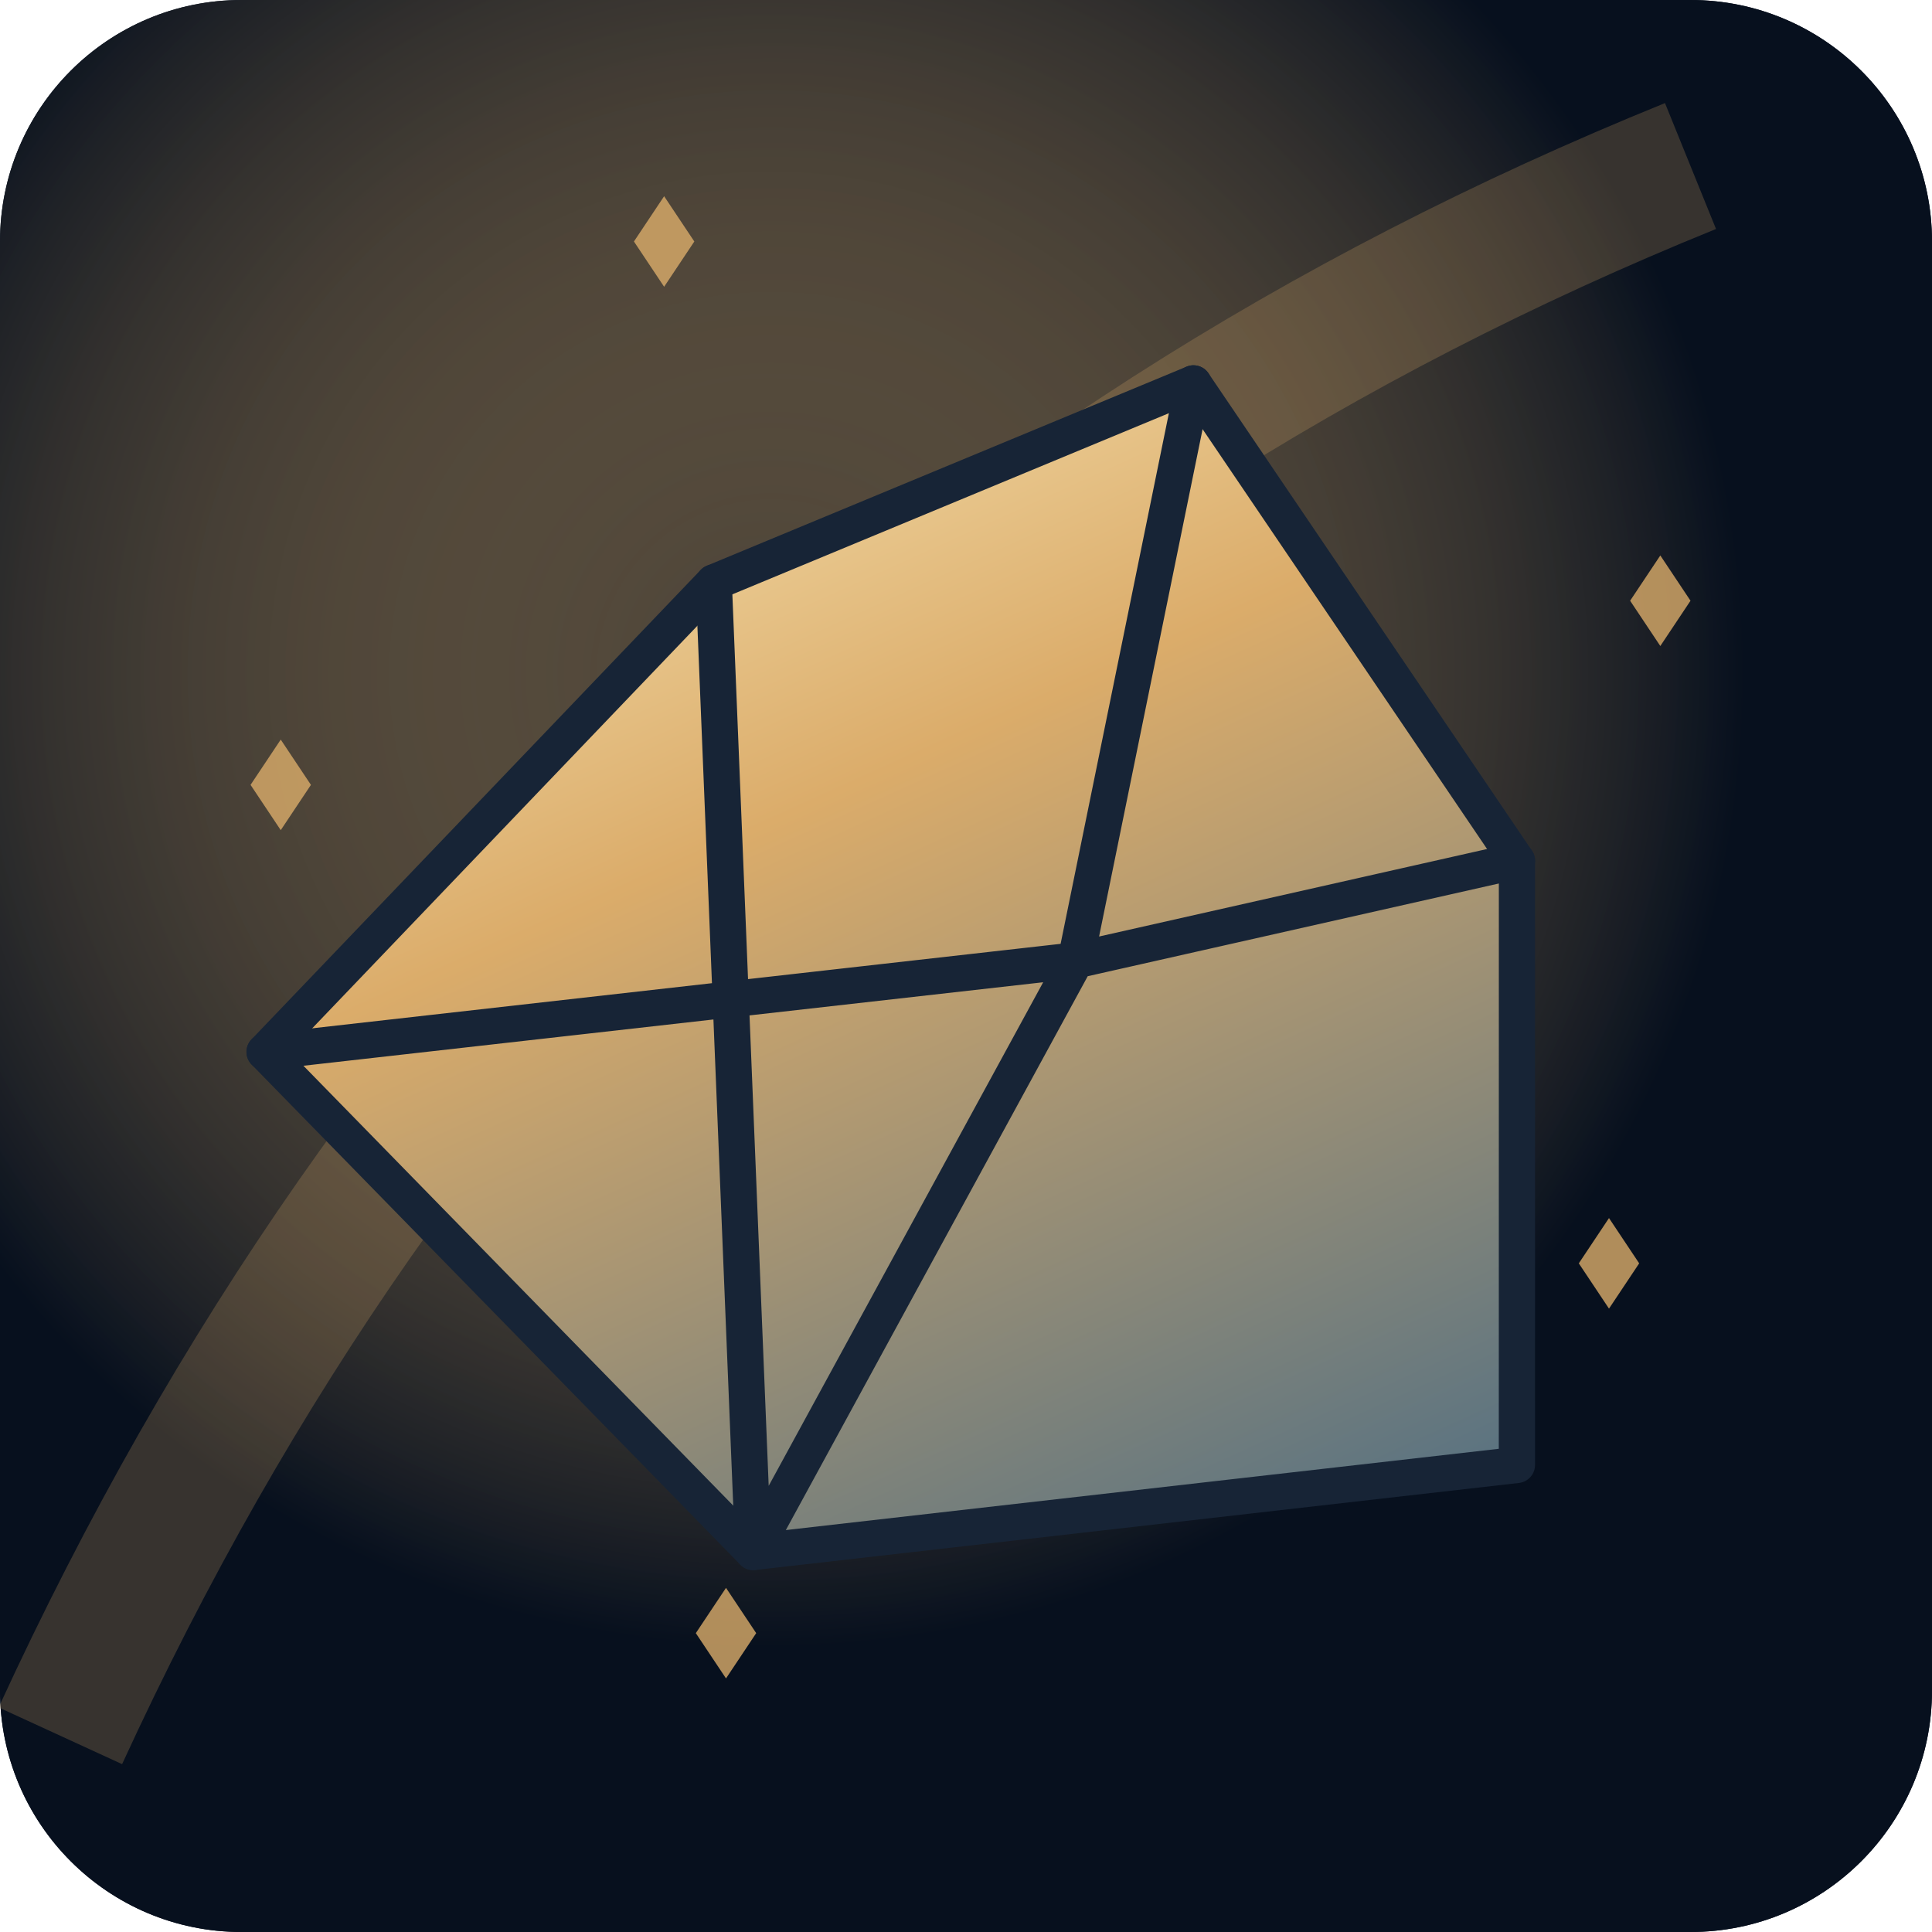
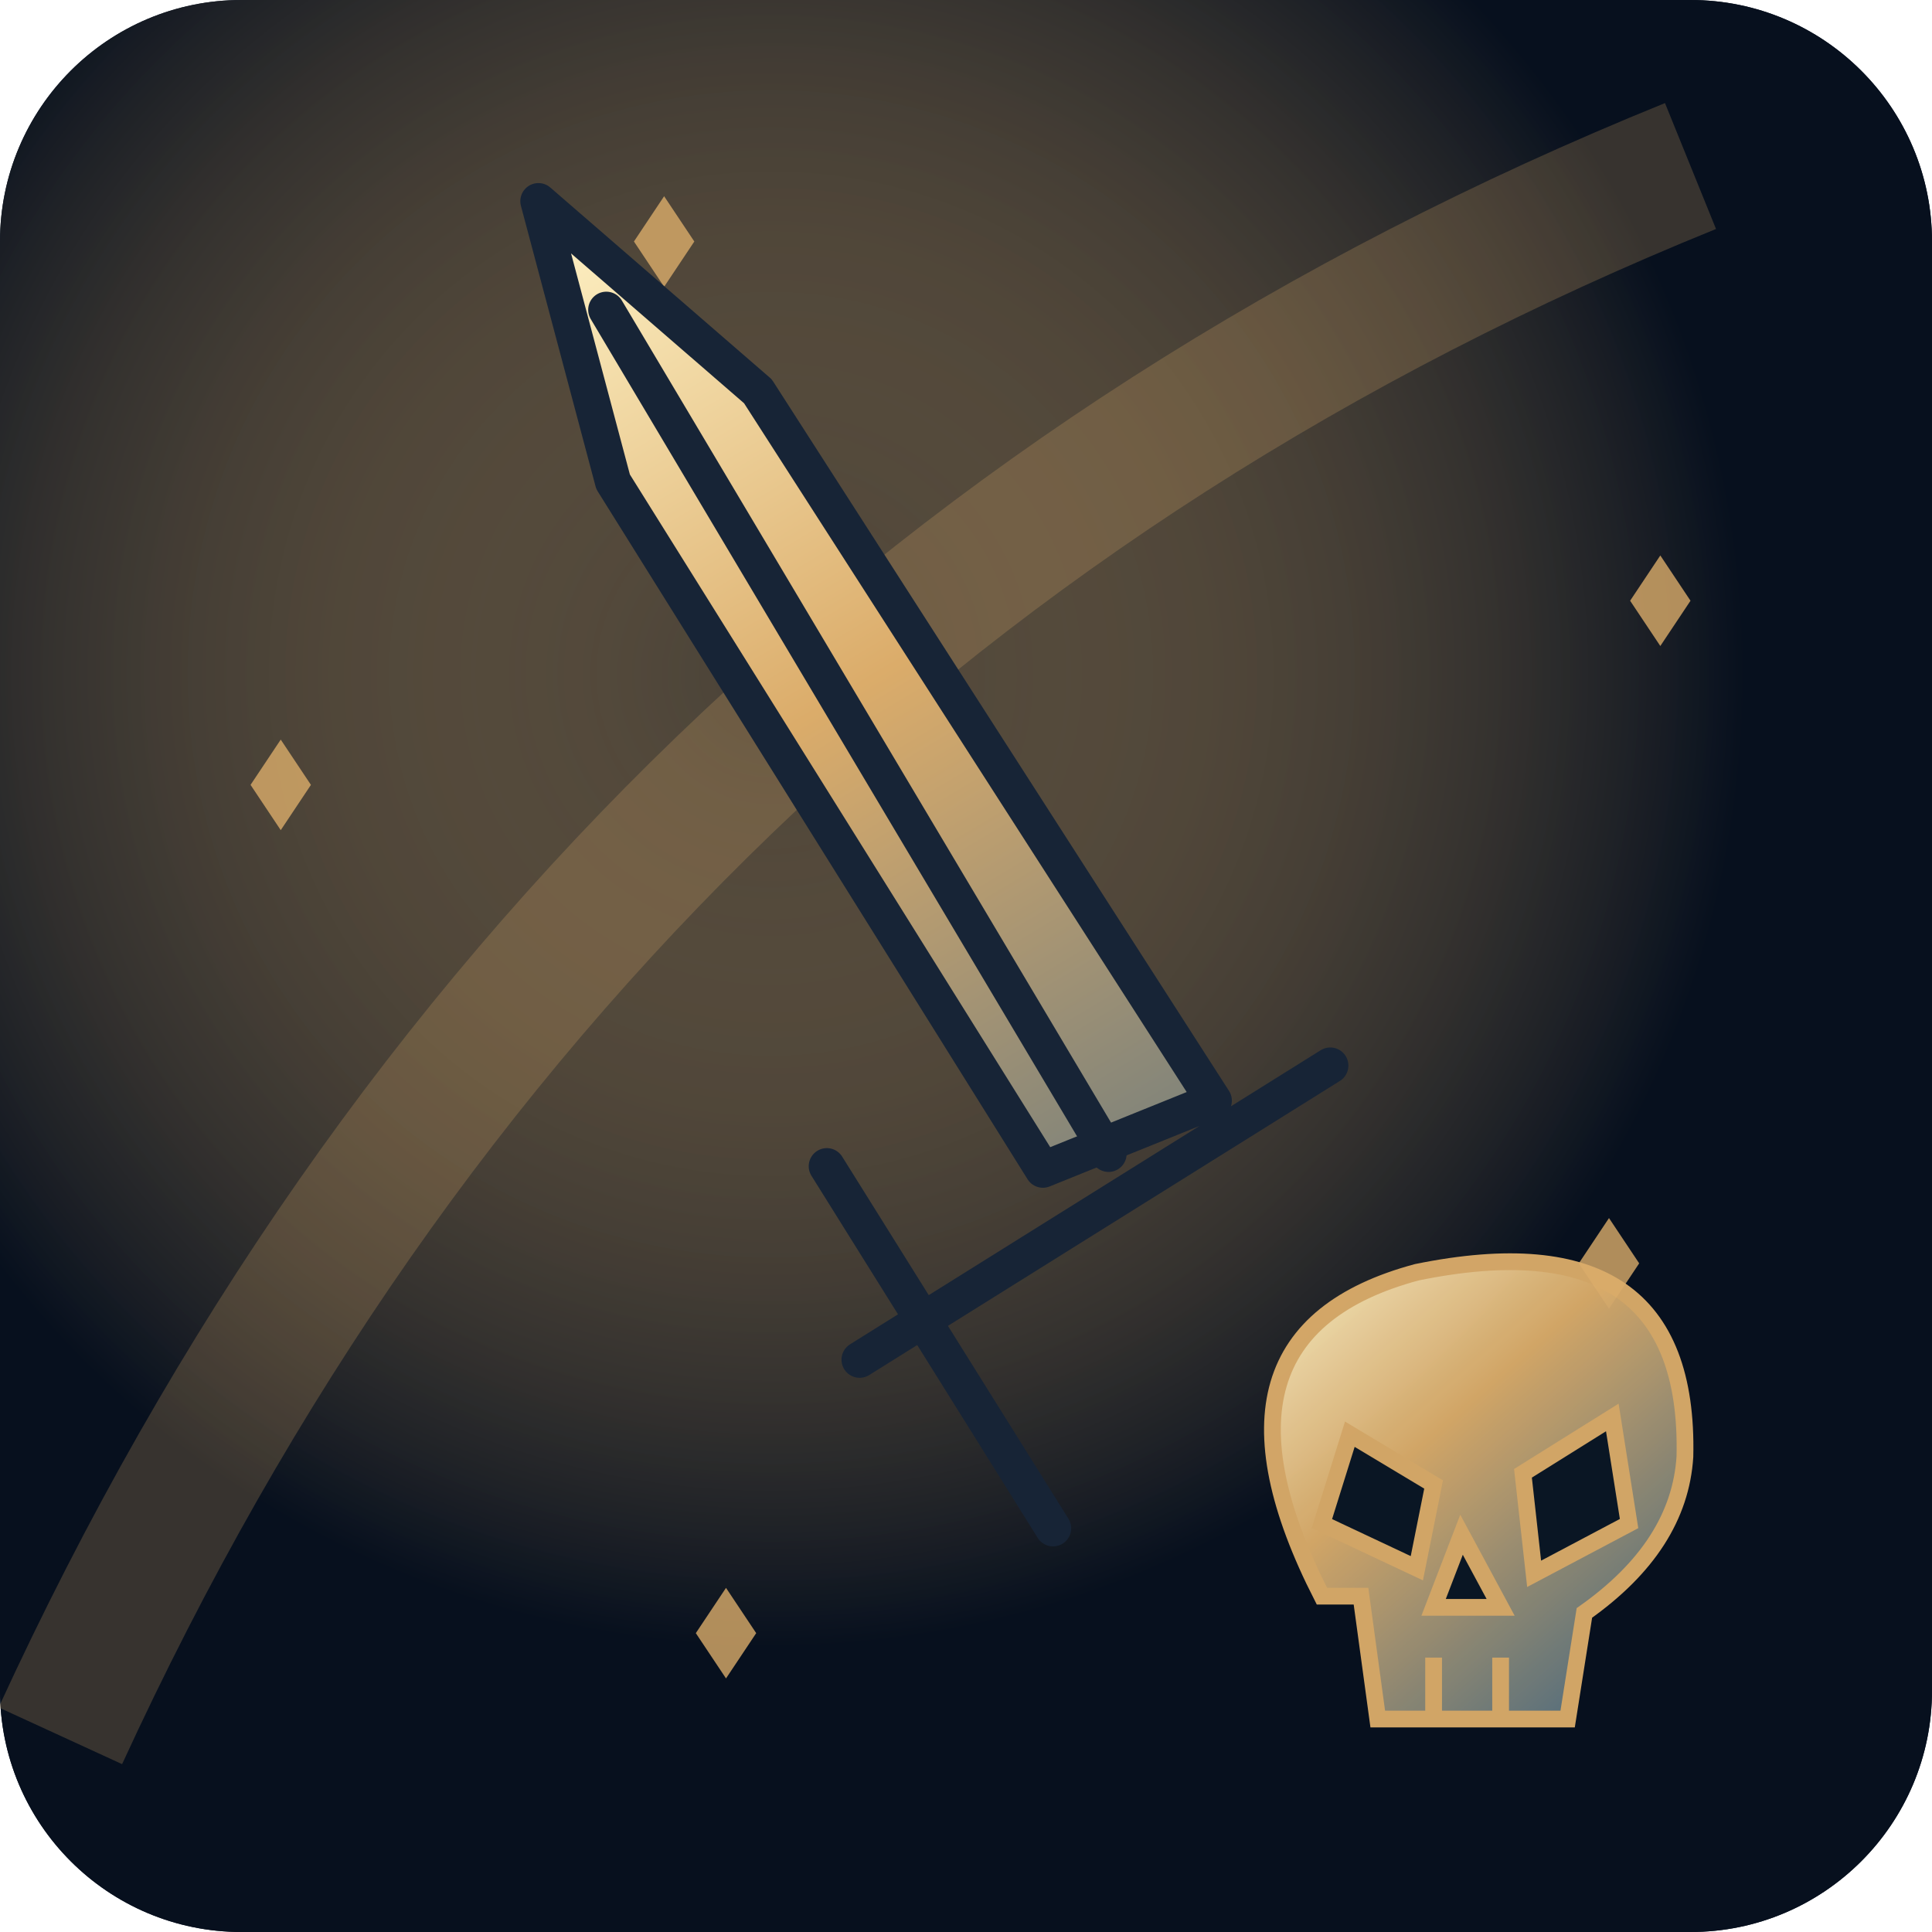
<svg xmlns="http://www.w3.org/2000/svg" viewBox="0 0 128 128">
  <defs>
    <radialGradient id="bg" cx="40%" cy="35%">
      <stop stop-color="#dbac6a" stop-opacity=".3" />
      <stop offset="1" stop-color="#07101e" />
    </radialGradient>
    <linearGradient id="metal" x2=".8" y2="1">
      <stop stop-color="#fff4c8" />
      <stop offset=".42" stop-color="#dbac6a" />
      <stop offset="1" stop-color="#547082" />
    </linearGradient>
  </defs>
  <rect width="128" height="128" rx="16" fill="#0a1422" />
  <rect width="128" height="128" rx="16" fill="url(#bg)" />
  <path d="M4 115Q38 41 112 11" fill="none" stroke="#dbac6a" opacity="0.23" stroke-width="9" />
  <path d="m18.6 49.0 2 3-2 3-2-3Z" fill="#dbac6a" opacity=".8" />
  <path d="m110.0 36.8 2 3-2 3-2-3Z" fill="#dbac6a" opacity=".8" />
  <path d="m48.1 105.2 2 3-2 3-2-3Z" fill="#dbac6a" opacity=".8" />
  <path d="m44.0 13.0 2 3-2 3-2-3Z" fill="#dbac6a" opacity=".8" />
  <path d="m106.6 80.7 2 3-2 3-2-3Z" fill="#dbac6a" opacity=".8" />
  <g transform="translate(4 4) rotate(13 60 60)" fill="url(#metal)" stroke="#172436" stroke-width="2.4" stroke-linejoin="round" stroke-linecap="round">
-     <path d="m16 76 22-37 28-20 28 26 9 39-48 17Z" />
-     <path d="m38 39 17 62 12-43 27-13M16 76l51-18-1-39" fill="none" />
+     <path d="M59 87 85 61M54 75l20 20M68 72 30 34 21 17 38 26 78 65Z" />
+     <path d="m27 23 45 47" fill="none" />
+   </g>
+   <g transform="translate(75 78) scale(.37)" opacity=".95" fill="url(#metal)" stroke="#dbac6a" stroke-width="3">
+     <path d="M34 75Q10 28 51 17q49-10 48 33-1 16-18 28l-3 19H44l-3-22Z" />
+     <path d="m39 46 15 9-3 15-17-8ZM70 53l16-10 3 19-17 9ZM59 64l-5 13h12Z" fill="#0b1625" />
+     <path d="M54 86v12m12-12v12" fill="none" />
  </g>
</svg>
